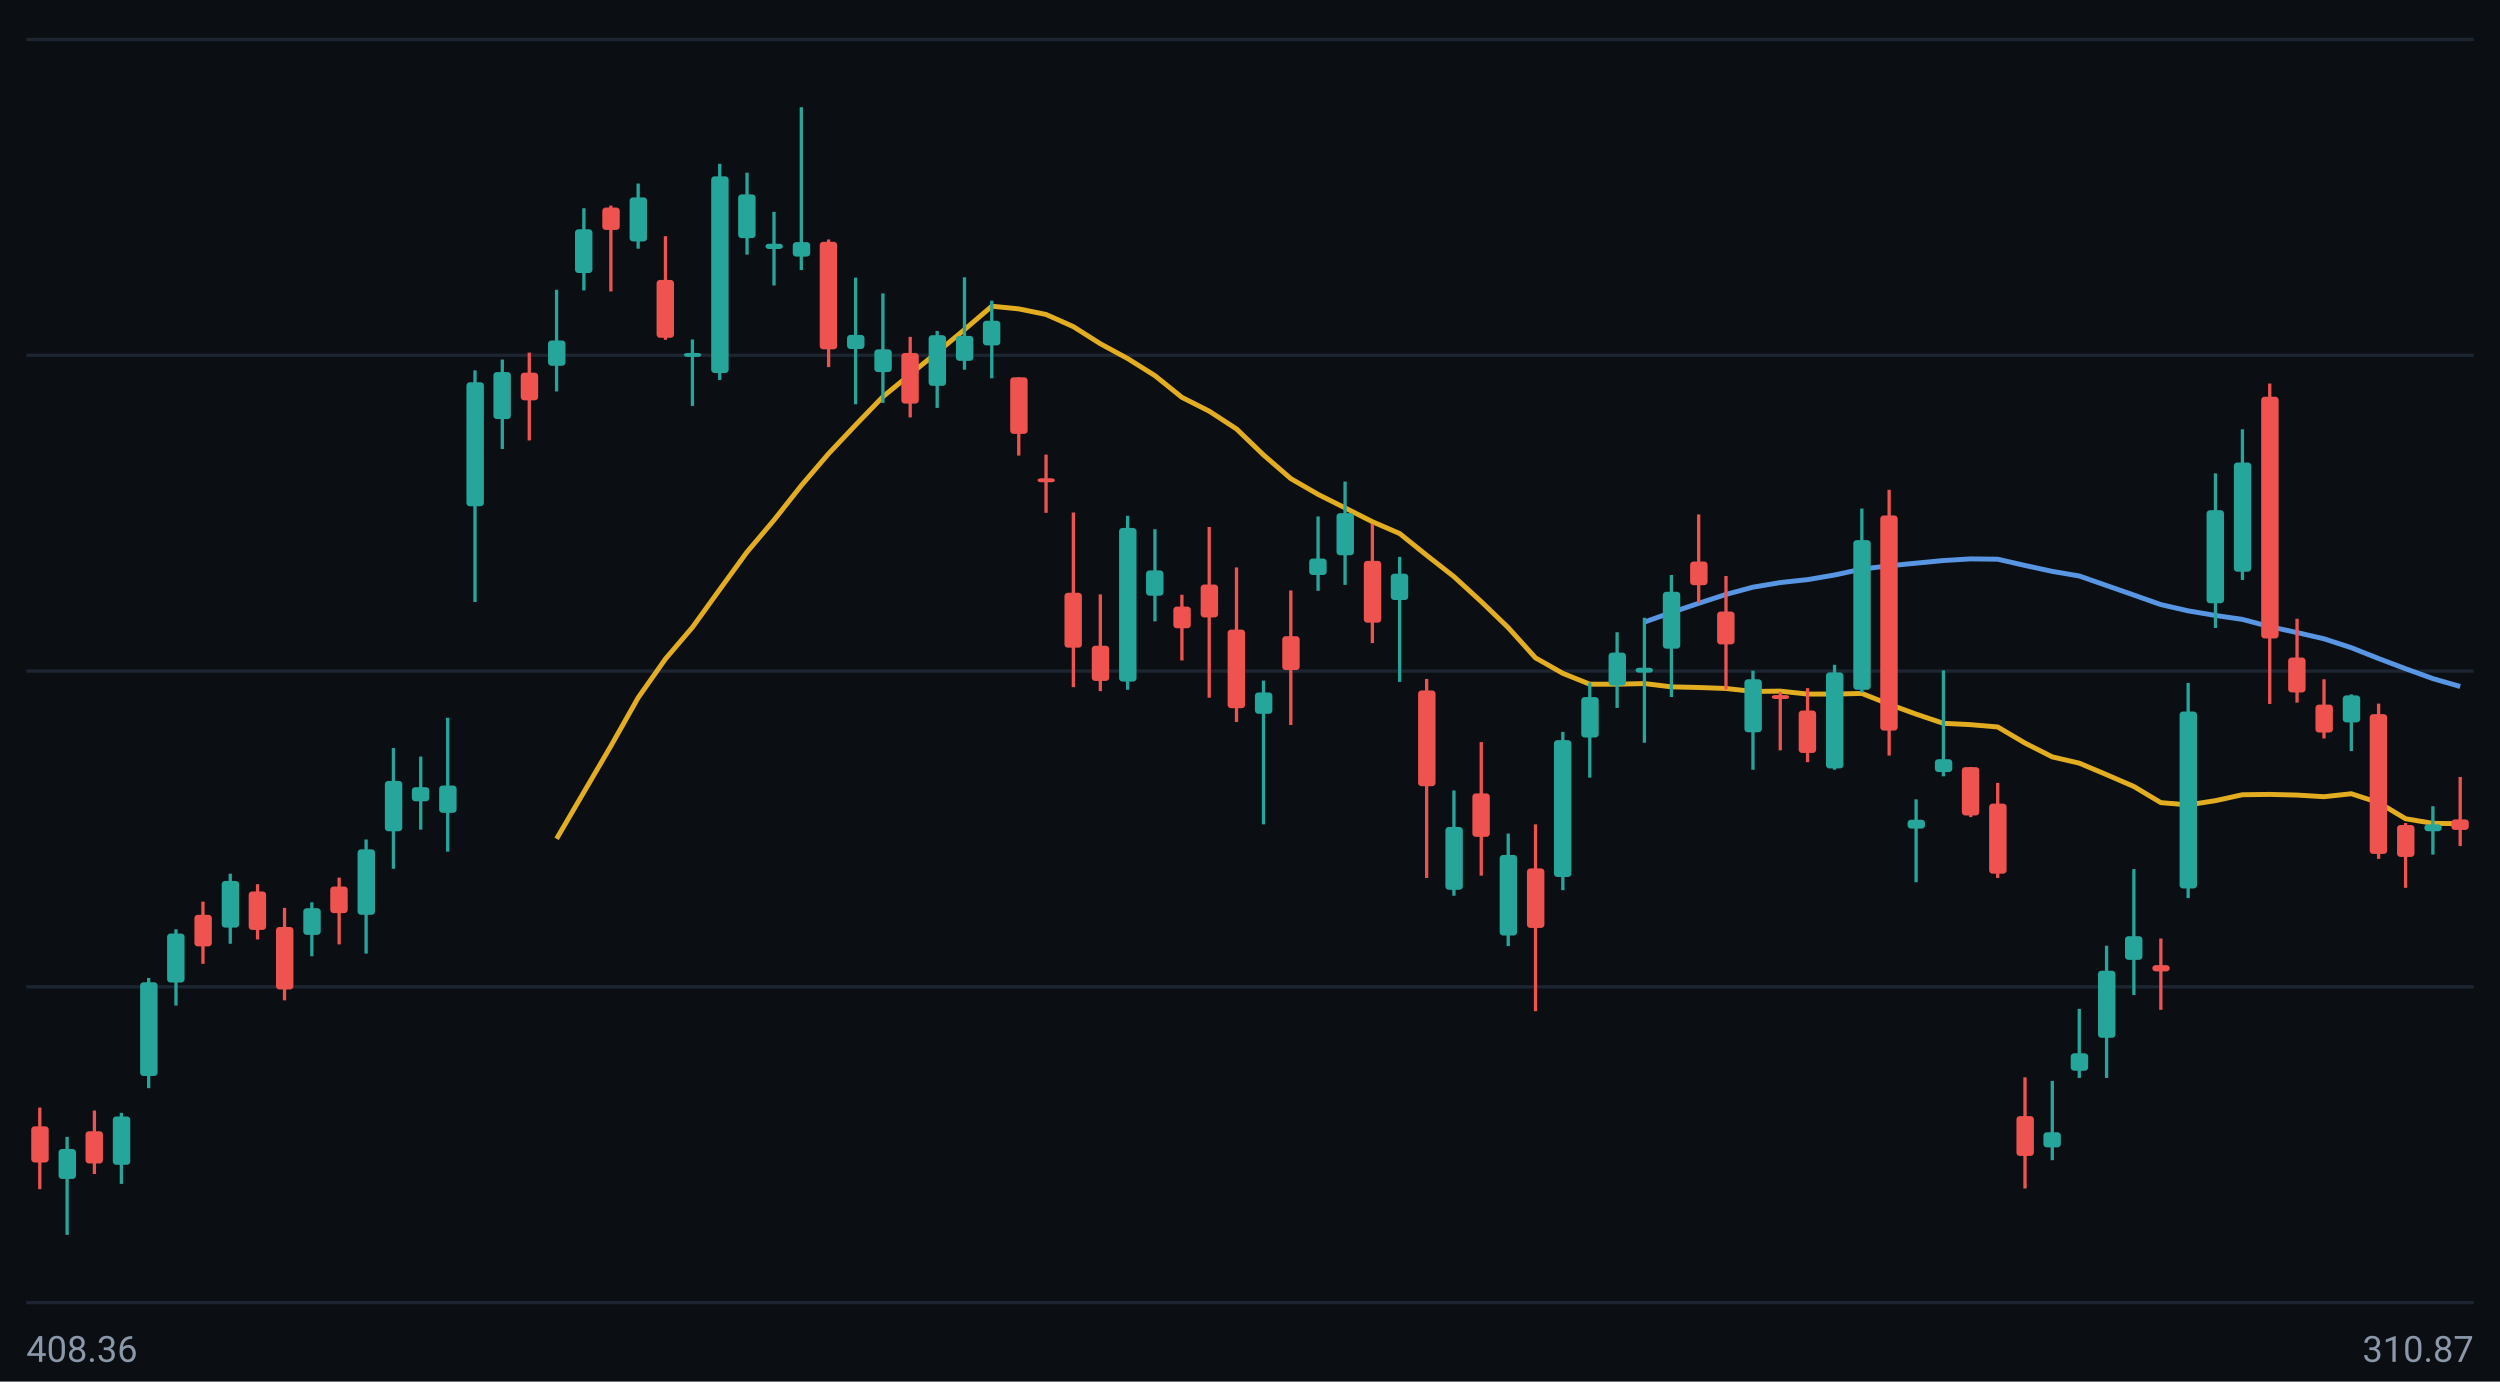
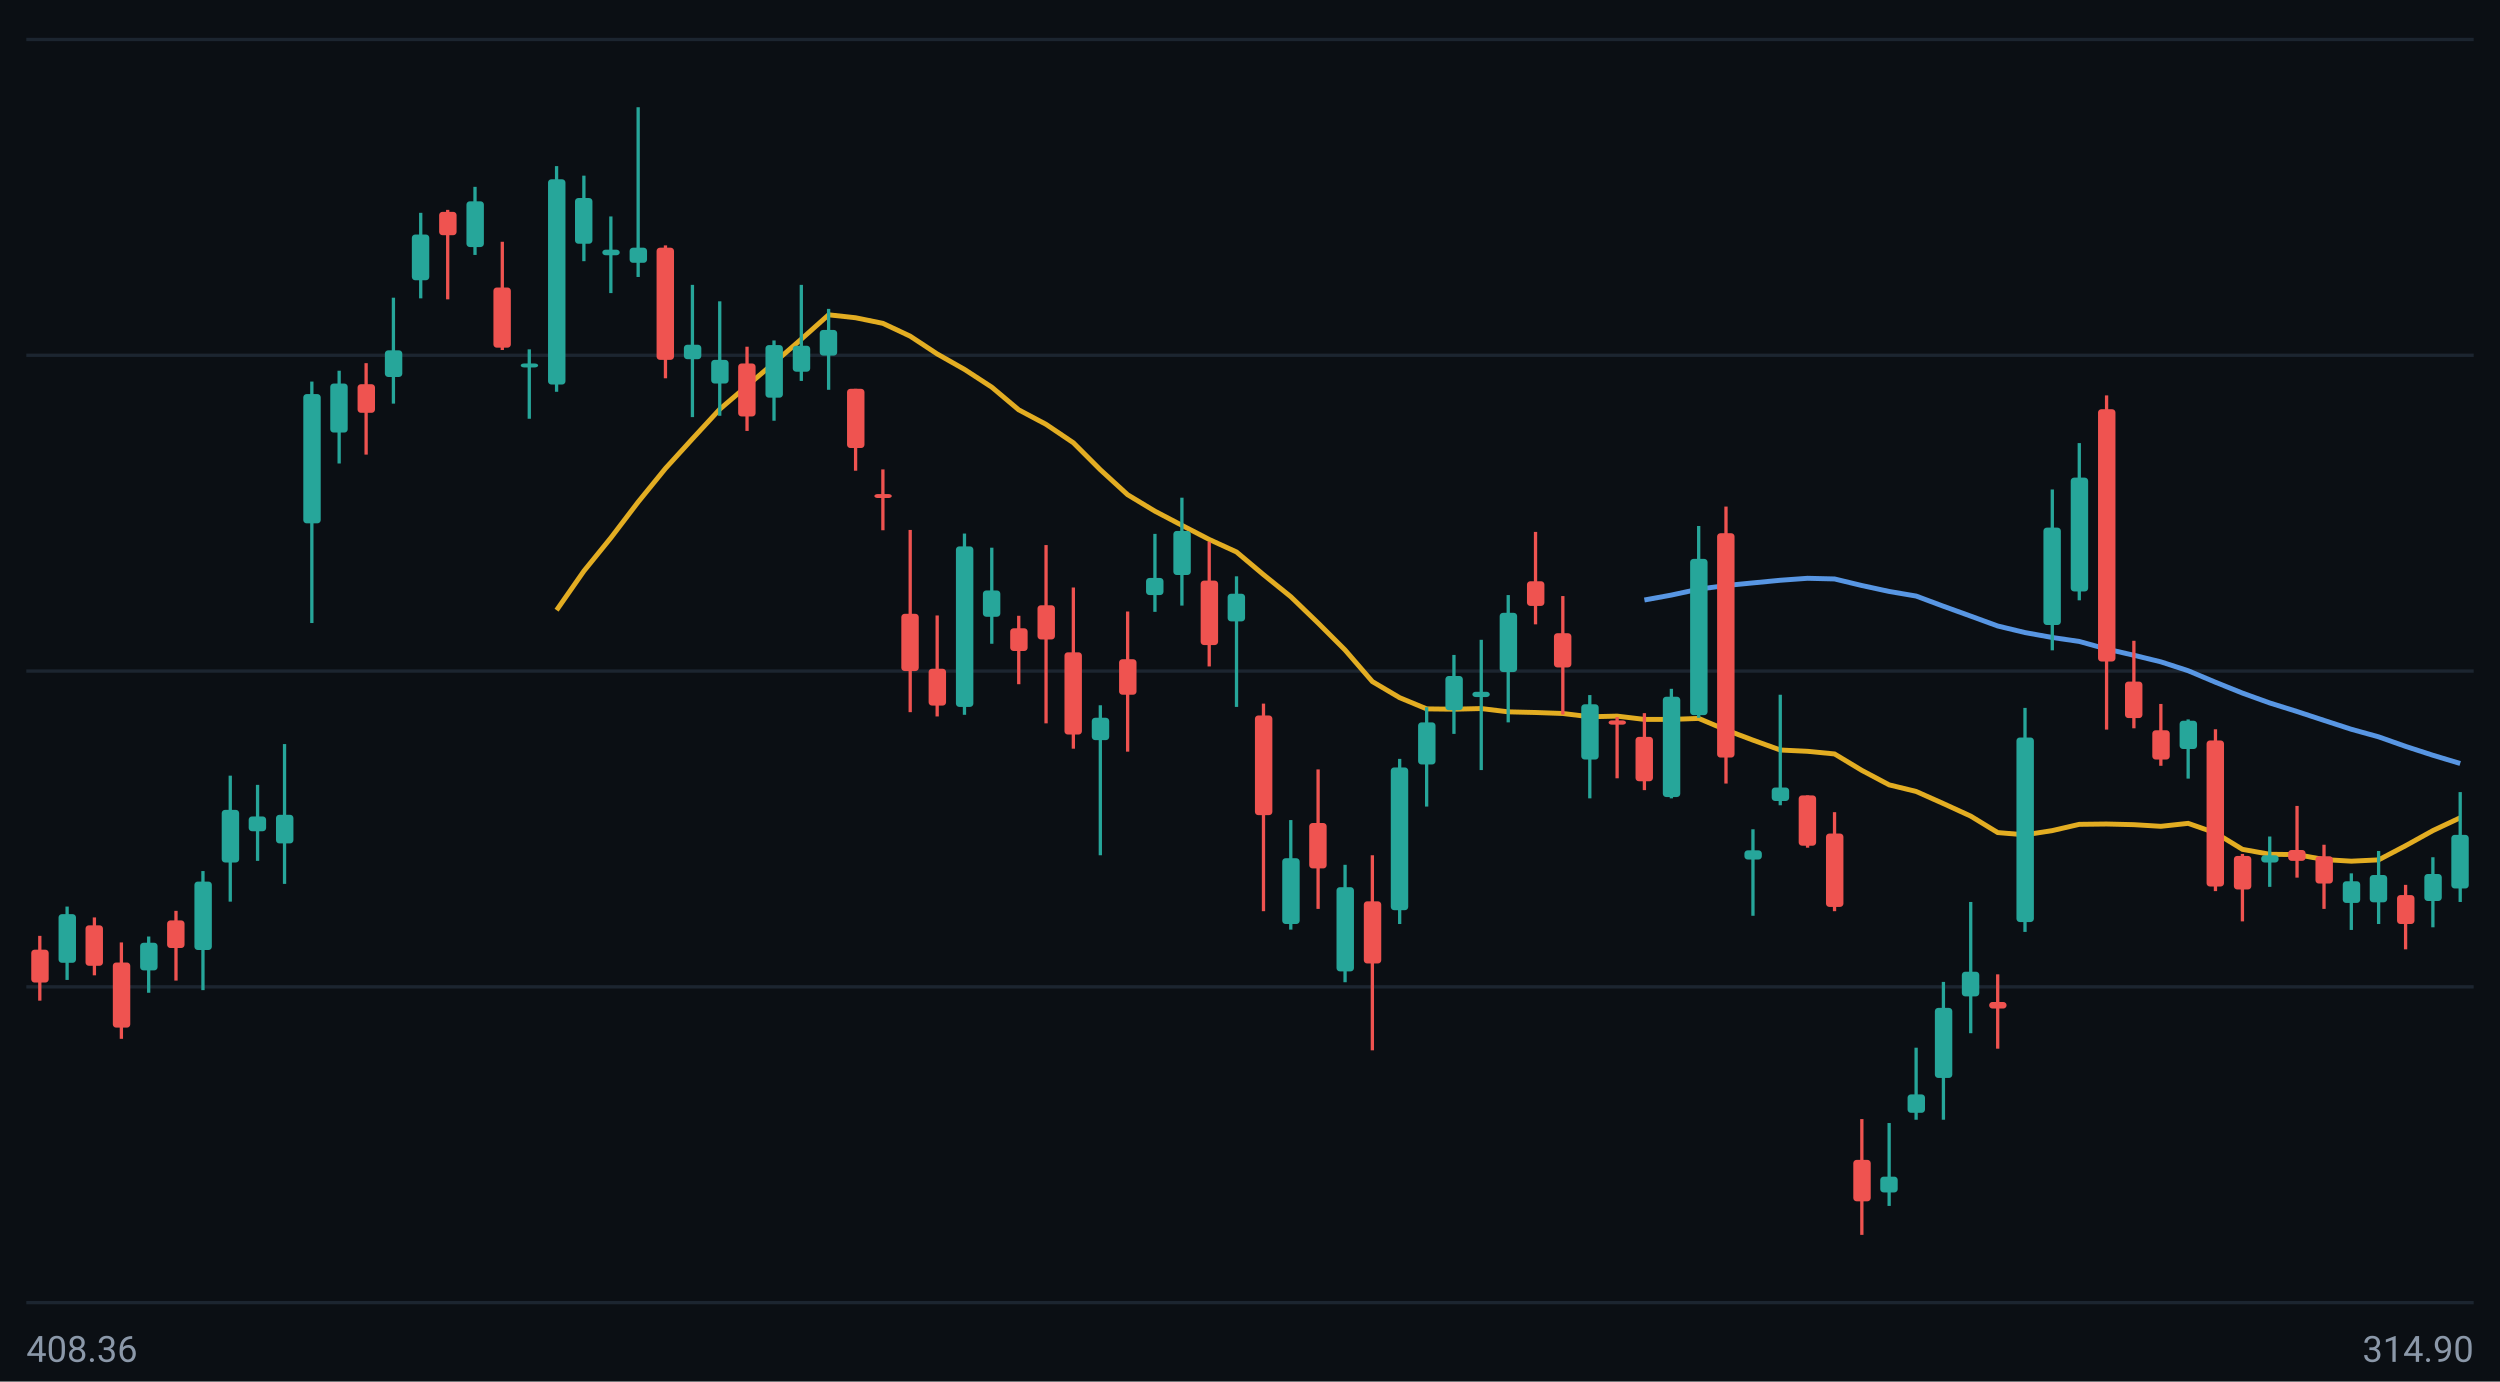
<svg xmlns="http://www.w3.org/2000/svg" width="760" height="420" viewBox="0 0 760 420" font-family="system-ui,Segoe UI,Roboto,sans-serif">
  <rect width="760" height="420" fill="#0b0f14" />
  <line x1="8" y1="12.0" x2="752" y2="12.0" stroke="#1c2530" stroke-width="1" />
  <line x1="8" y1="108.0" x2="752" y2="108.0" stroke="#1c2530" stroke-width="1" />
  <line x1="8" y1="204.0" x2="752" y2="204.0" stroke="#1c2530" stroke-width="1" />
  <line x1="8" y1="300.0" x2="752" y2="300.0" stroke="#1c2530" stroke-width="1" />
  <line x1="8" y1="396.0" x2="752" y2="396.0" stroke="#1c2530" stroke-width="1" />
-   <polyline points="169.2,255.0 177.5,240.8 185.7,226.8 194.0,212.1 202.3,200.3 210.5,190.7 218.8,179.2 227.1,167.8 235.3,158.1 243.6,147.6 251.9,137.9 260.1,129.2 268.4,120.6 276.7,113.8 284.9,107.1 293.2,100.2 301.5,93.1 309.7,93.9 318.0,95.6 326.3,99.3 334.5,104.5 342.8,109.0 351.1,114.2 359.3,120.8 367.6,125.0 375.9,130.4 384.1,138.3 392.4,145.5 400.7,150.3 408.9,154.4 417.2,158.6 425.5,162.2 433.7,168.8 442.0,175.3 450.3,182.9 458.5,190.8 466.8,200.0 475.1,204.7 483.3,208.0 491.6,208.0 499.9,207.8 508.1,208.8 516.4,209.0 524.7,209.3 532.9,210.2 541.2,210.1 549.5,211.0 557.7,211.0 566.0,210.8 574.3,214.1 582.5,217.1 590.8,219.9 599.1,220.3 607.3,221.0 615.6,225.9 623.9,230.1 632.1,232.0 640.4,235.5 648.7,239.1 656.9,244.0 665.2,244.7 673.5,243.4 681.7,241.6 690.0,241.5 698.3,241.7 706.5,242.2 714.8,241.3 723.1,244.0 731.3,248.9 739.6,250.3 747.9,250.4" fill="none" stroke="#fbbf24" stroke-width="1.5" opacity="0.9" />
-   <polyline points="499.9,189.1 508.1,186.2 516.4,183.4 524.7,180.7 532.9,178.5 541.2,177.1 549.5,176.2 557.7,174.8 566.0,173.0 574.3,172.0 582.5,171.2 590.8,170.4 599.1,169.9 607.3,170.0 615.6,171.9 623.9,173.7 632.1,175.1 640.4,178.0 648.7,180.9 656.9,183.8 665.2,185.7 673.5,187.1 681.7,188.3 690.0,190.5 698.3,192.3 706.5,194.2 714.8,196.9 723.1,200.2 731.3,203.3 739.6,206.3 747.9,208.7" fill="none" stroke="#60a5fa" stroke-width="1.5" opacity="0.9" />
-   <line x1="12.1" y1="336.7" x2="12.1" y2="361.5" stroke="#ef5350" stroke-width="1" />
-   <rect x="9.5" y="342.4" width="5.3" height="11.0" fill="#ef5350" rx="1" />
-   <line x1="20.4" y1="345.6" x2="20.4" y2="375.4" stroke="#26a69a" stroke-width="1" />
-   <rect x="17.8" y="349.3" width="5.3" height="9.1" fill="#26a69a" rx="1" />
-   <line x1="28.7" y1="337.6" x2="28.7" y2="356.9" stroke="#ef5350" stroke-width="1" />
-   <rect x="26.0" y="343.9" width="5.3" height="9.8" fill="#ef5350" rx="1" />
-   <line x1="36.9" y1="338.3" x2="36.9" y2="359.9" stroke="#26a69a" stroke-width="1" />
-   <rect x="34.3" y="339.4" width="5.3" height="14.7" fill="#26a69a" rx="1" />
-   <line x1="45.2" y1="297.3" x2="45.2" y2="330.8" stroke="#26a69a" stroke-width="1" />
-   <rect x="42.6" y="298.6" width="5.3" height="28.5" fill="#26a69a" rx="1" />
-   <line x1="53.5" y1="282.5" x2="53.5" y2="305.7" stroke="#26a69a" stroke-width="1" />
-   <rect x="50.8" y="283.8" width="5.3" height="14.9" fill="#26a69a" rx="1" />
-   <line x1="61.7" y1="274.1" x2="61.7" y2="293.0" stroke="#ef5350" stroke-width="1" />
-   <rect x="59.1" y="278.1" width="5.3" height="9.6" fill="#ef5350" rx="1" />
-   <line x1="70.0" y1="265.6" x2="70.0" y2="286.9" stroke="#26a69a" stroke-width="1" />
-   <rect x="67.4" y="267.8" width="5.3" height="14.2" fill="#26a69a" rx="1" />
-   <line x1="78.3" y1="268.8" x2="78.3" y2="285.6" stroke="#ef5350" stroke-width="1" />
-   <rect x="75.6" y="271.0" width="5.3" height="11.7" fill="#ef5350" rx="1" />
-   <line x1="86.5" y1="276.0" x2="86.5" y2="304.1" stroke="#ef5350" stroke-width="1" />
-   <rect x="83.9" y="281.8" width="5.3" height="19.0" fill="#ef5350" rx="1" />
-   <line x1="94.8" y1="274.3" x2="94.8" y2="290.7" stroke="#26a69a" stroke-width="1" />
-   <rect x="92.2" y="276.1" width="5.3" height="8.1" fill="#26a69a" rx="1" />
-   <line x1="103.1" y1="266.8" x2="103.1" y2="287.1" stroke="#ef5350" stroke-width="1" />
-   <rect x="100.4" y="269.5" width="5.3" height="8.1" fill="#ef5350" rx="1" />
-   <line x1="111.3" y1="255.2" x2="111.3" y2="289.9" stroke="#26a69a" stroke-width="1" />
-   <rect x="108.7" y="258.2" width="5.3" height="19.9" fill="#26a69a" rx="1" />
-   <line x1="119.6" y1="227.4" x2="119.6" y2="264.1" stroke="#26a69a" stroke-width="1" />
-   <rect x="117.0" y="237.4" width="5.3" height="15.3" fill="#26a69a" rx="1" />
-   <line x1="127.9" y1="230.0" x2="127.9" y2="252.2" stroke="#26a69a" stroke-width="1" />
-   <rect x="125.2" y="239.3" width="5.3" height="4.3" fill="#26a69a" rx="1" />
-   <line x1="136.1" y1="218.2" x2="136.1" y2="258.9" stroke="#26a69a" stroke-width="1" />
-   <rect x="133.5" y="238.8" width="5.3" height="8.3" fill="#26a69a" rx="1" />
-   <line x1="144.4" y1="112.6" x2="144.4" y2="183.0" stroke="#26a69a" stroke-width="1" />
-   <rect x="141.8" y="116.2" width="5.3" height="37.7" fill="#26a69a" rx="1" />
-   <line x1="152.7" y1="109.3" x2="152.7" y2="136.5" stroke="#26a69a" stroke-width="1" />
-   <rect x="150.0" y="113.1" width="5.3" height="14.3" fill="#26a69a" rx="1" />
-   <line x1="160.9" y1="107.2" x2="160.9" y2="133.9" stroke="#ef5350" stroke-width="1" />
-   <rect x="158.3" y="113.3" width="5.3" height="8.4" fill="#ef5350" rx="1" />
-   <line x1="169.2" y1="88.1" x2="169.2" y2="119.0" stroke="#26a69a" stroke-width="1" />
-   <rect x="166.6" y="103.5" width="5.3" height="7.7" fill="#26a69a" rx="1" />
-   <line x1="177.5" y1="63.3" x2="177.5" y2="88.3" stroke="#26a69a" stroke-width="1" />
-   <rect x="174.8" y="69.7" width="5.3" height="13.3" fill="#26a69a" rx="1" />
-   <line x1="185.7" y1="62.5" x2="185.7" y2="88.6" stroke="#ef5350" stroke-width="1" />
-   <rect x="183.1" y="63.1" width="5.3" height="6.8" fill="#ef5350" rx="1" />
-   <line x1="194.0" y1="55.8" x2="194.0" y2="75.6" stroke="#26a69a" stroke-width="1" />
-   <rect x="191.4" y="60.0" width="5.3" height="13.4" fill="#26a69a" rx="1" />
-   <line x1="202.3" y1="71.8" x2="202.3" y2="103.3" stroke="#ef5350" stroke-width="1" />
-   <rect x="199.6" y="85.1" width="5.3" height="17.6" fill="#ef5350" rx="1" />
-   <line x1="210.5" y1="103.2" x2="210.5" y2="123.4" stroke="#26a69a" stroke-width="1" />
-   <rect x="207.9" y="107.3" width="5.3" height="1.2" fill="#26a69a" rx="1" />
-   <line x1="218.8" y1="49.8" x2="218.8" y2="115.5" stroke="#26a69a" stroke-width="1" />
-   <rect x="216.2" y="53.6" width="5.3" height="59.8" fill="#26a69a" rx="1" />
-   <line x1="227.1" y1="52.5" x2="227.1" y2="77.4" stroke="#26a69a" stroke-width="1" />
-   <rect x="224.4" y="59.1" width="5.3" height="13.3" fill="#26a69a" rx="1" />
-   <line x1="235.3" y1="64.4" x2="235.3" y2="86.8" stroke="#26a69a" stroke-width="1" />
-   <rect x="232.7" y="74.1" width="5.3" height="1.6" fill="#26a69a" rx="1" />
-   <line x1="243.6" y1="32.6" x2="243.6" y2="82.1" stroke="#26a69a" stroke-width="1" />
-   <rect x="241.0" y="73.6" width="5.3" height="4.4" fill="#26a69a" rx="1" />
-   <line x1="251.9" y1="72.8" x2="251.9" y2="111.6" stroke="#ef5350" stroke-width="1" />
-   <rect x="249.2" y="73.5" width="5.3" height="32.7" fill="#ef5350" rx="1" />
-   <line x1="260.1" y1="84.4" x2="260.1" y2="122.9" stroke="#26a69a" stroke-width="1" />
-   <rect x="257.5" y="101.8" width="5.3" height="4.3" fill="#26a69a" rx="1" />
-   <line x1="268.4" y1="89.2" x2="268.4" y2="122.5" stroke="#26a69a" stroke-width="1" />
-   <rect x="265.8" y="106.2" width="5.3" height="6.9" fill="#26a69a" rx="1" />
-   <line x1="276.7" y1="102.4" x2="276.7" y2="126.9" stroke="#ef5350" stroke-width="1" />
-   <rect x="274.0" y="107.3" width="5.3" height="15.4" fill="#ef5350" rx="1" />
-   <line x1="284.9" y1="100.6" x2="284.9" y2="124.0" stroke="#26a69a" stroke-width="1" />
-   <rect x="282.3" y="101.9" width="5.3" height="15.4" fill="#26a69a" rx="1" />
-   <line x1="293.2" y1="84.3" x2="293.2" y2="112.4" stroke="#26a69a" stroke-width="1" />
-   <rect x="290.6" y="102.1" width="5.3" height="7.6" fill="#26a69a" rx="1" />
-   <line x1="301.5" y1="91.4" x2="301.5" y2="115.0" stroke="#26a69a" stroke-width="1" />
-   <rect x="298.8" y="97.5" width="5.3" height="7.5" fill="#26a69a" rx="1" />
-   <line x1="309.7" y1="114.7" x2="309.7" y2="138.5" stroke="#ef5350" stroke-width="1" />
-   <rect x="307.1" y="114.7" width="5.3" height="17.2" fill="#ef5350" rx="1" />
-   <line x1="318.0" y1="138.2" x2="318.0" y2="155.9" stroke="#ef5350" stroke-width="1" />
-   <rect x="315.4" y="145.4" width="5.3" height="1.2" fill="#ef5350" rx="1" />
-   <line x1="326.3" y1="155.8" x2="326.3" y2="208.9" stroke="#ef5350" stroke-width="1" />
-   <rect x="323.6" y="180.2" width="5.3" height="16.7" fill="#ef5350" rx="1" />
-   <line x1="334.5" y1="180.7" x2="334.5" y2="210.1" stroke="#ef5350" stroke-width="1" />
-   <rect x="331.9" y="196.3" width="5.3" height="10.7" fill="#ef5350" rx="1" />
-   <line x1="342.8" y1="156.8" x2="342.8" y2="209.7" stroke="#26a69a" stroke-width="1" />
-   <rect x="340.2" y="160.5" width="5.3" height="46.7" fill="#26a69a" rx="1" />
-   <line x1="351.1" y1="160.9" x2="351.1" y2="188.9" stroke="#26a69a" stroke-width="1" />
-   <rect x="348.4" y="173.4" width="5.3" height="7.7" fill="#26a69a" rx="1" />
-   <line x1="359.3" y1="180.8" x2="359.3" y2="200.8" stroke="#ef5350" stroke-width="1" />
-   <rect x="356.7" y="184.4" width="5.3" height="6.6" fill="#ef5350" rx="1" />
-   <line x1="367.6" y1="160.2" x2="367.6" y2="212.1" stroke="#ef5350" stroke-width="1" />
-   <rect x="365.0" y="177.7" width="5.3" height="10.0" fill="#ef5350" rx="1" />
-   <line x1="375.9" y1="172.5" x2="375.9" y2="219.5" stroke="#ef5350" stroke-width="1" />
-   <rect x="373.2" y="191.4" width="5.3" height="23.9" fill="#ef5350" rx="1" />
-   <line x1="384.1" y1="206.9" x2="384.1" y2="250.6" stroke="#26a69a" stroke-width="1" />
-   <rect x="381.5" y="210.5" width="5.3" height="6.5" fill="#26a69a" rx="1" />
-   <line x1="392.4" y1="179.5" x2="392.4" y2="220.4" stroke="#ef5350" stroke-width="1" />
-   <rect x="389.8" y="193.4" width="5.3" height="10.3" fill="#ef5350" rx="1" />
-   <line x1="400.7" y1="157.0" x2="400.7" y2="179.6" stroke="#26a69a" stroke-width="1" />
-   <rect x="398.0" y="169.8" width="5.3" height="5.0" fill="#26a69a" rx="1" />
-   <line x1="408.9" y1="146.4" x2="408.9" y2="177.8" stroke="#26a69a" stroke-width="1" />
-   <rect x="406.3" y="156.0" width="5.3" height="12.8" fill="#26a69a" rx="1" />
-   <line x1="417.2" y1="159.3" x2="417.2" y2="195.5" stroke="#ef5350" stroke-width="1" />
-   <rect x="414.6" y="170.5" width="5.3" height="18.8" fill="#ef5350" rx="1" />
-   <line x1="425.5" y1="169.3" x2="425.5" y2="207.3" stroke="#26a69a" stroke-width="1" />
-   <rect x="422.8" y="174.4" width="5.3" height="8.0" fill="#26a69a" rx="1" />
-   <line x1="433.7" y1="206.4" x2="433.7" y2="266.9" stroke="#ef5350" stroke-width="1" />
-   <rect x="431.1" y="209.9" width="5.3" height="29.1" fill="#ef5350" rx="1" />
-   <line x1="442.0" y1="240.3" x2="442.0" y2="272.3" stroke="#26a69a" stroke-width="1" />
-   <rect x="439.4" y="251.4" width="5.3" height="19.1" fill="#26a69a" rx="1" />
-   <line x1="450.3" y1="225.6" x2="450.3" y2="266.2" stroke="#ef5350" stroke-width="1" />
-   <rect x="447.6" y="241.2" width="5.3" height="13.2" fill="#ef5350" rx="1" />
-   <line x1="458.5" y1="253.4" x2="458.5" y2="287.6" stroke="#26a69a" stroke-width="1" />
-   <rect x="455.9" y="259.9" width="5.3" height="24.5" fill="#26a69a" rx="1" />
-   <line x1="466.8" y1="250.6" x2="466.8" y2="307.4" stroke="#ef5350" stroke-width="1" />
-   <rect x="464.2" y="264.0" width="5.3" height="18.1" fill="#ef5350" rx="1" />
-   <line x1="475.1" y1="222.5" x2="475.1" y2="270.6" stroke="#26a69a" stroke-width="1" />
-   <rect x="472.4" y="225.0" width="5.3" height="41.6" fill="#26a69a" rx="1" />
-   <line x1="483.3" y1="207.5" x2="483.3" y2="236.4" stroke="#26a69a" stroke-width="1" />
-   <rect x="480.7" y="211.9" width="5.3" height="12.3" fill="#26a69a" rx="1" />
-   <line x1="491.6" y1="192.2" x2="491.6" y2="215.2" stroke="#26a69a" stroke-width="1" />
-   <rect x="489.0" y="198.4" width="5.3" height="10.0" fill="#26a69a" rx="1" />
-   <line x1="499.9" y1="187.8" x2="499.9" y2="225.8" stroke="#26a69a" stroke-width="1" />
-   <rect x="497.2" y="203.0" width="5.3" height="1.5" fill="#26a69a" rx="1" />
-   <line x1="508.1" y1="174.8" x2="508.1" y2="211.9" stroke="#26a69a" stroke-width="1" />
-   <rect x="505.5" y="179.9" width="5.3" height="17.3" fill="#26a69a" rx="1" />
-   <line x1="516.4" y1="156.4" x2="516.4" y2="183.3" stroke="#ef5350" stroke-width="1" />
-   <rect x="513.8" y="170.7" width="5.3" height="7.2" fill="#ef5350" rx="1" />
-   <line x1="524.7" y1="175.1" x2="524.7" y2="209.6" stroke="#ef5350" stroke-width="1" />
-   <rect x="522.0" y="185.9" width="5.3" height="10.0" fill="#ef5350" rx="1" />
-   <line x1="532.9" y1="203.9" x2="532.9" y2="234.0" stroke="#26a69a" stroke-width="1" />
-   <rect x="530.3" y="206.5" width="5.3" height="16.1" fill="#26a69a" rx="1" />
-   <line x1="541.2" y1="210.3" x2="541.2" y2="228.1" stroke="#ef5350" stroke-width="1" />
-   <rect x="538.6" y="211.3" width="5.3" height="1.2" fill="#ef5350" rx="1" />
-   <line x1="549.5" y1="209.2" x2="549.5" y2="231.7" stroke="#ef5350" stroke-width="1" />
-   <rect x="546.8" y="216.0" width="5.3" height="12.9" fill="#ef5350" rx="1" />
-   <line x1="557.7" y1="202.1" x2="557.7" y2="234.0" stroke="#26a69a" stroke-width="1" />
-   <rect x="555.1" y="204.4" width="5.3" height="29.2" fill="#26a69a" rx="1" />
-   <line x1="566.0" y1="154.6" x2="566.0" y2="210.5" stroke="#26a69a" stroke-width="1" />
-   <rect x="563.4" y="164.2" width="5.3" height="45.5" fill="#26a69a" rx="1" />
-   <line x1="574.3" y1="148.9" x2="574.3" y2="229.7" stroke="#ef5350" stroke-width="1" />
-   <rect x="571.6" y="156.7" width="5.3" height="65.4" fill="#ef5350" rx="1" />
-   <line x1="582.5" y1="243.0" x2="582.5" y2="268.2" stroke="#26a69a" stroke-width="1" />
-   <rect x="579.9" y="249.2" width="5.3" height="2.7" fill="#26a69a" rx="1" />
-   <line x1="590.8" y1="203.8" x2="590.8" y2="236.0" stroke="#26a69a" stroke-width="1" />
-   <rect x="588.2" y="230.8" width="5.3" height="3.9" fill="#26a69a" rx="1" />
-   <line x1="599.1" y1="233.2" x2="599.1" y2="248.4" stroke="#ef5350" stroke-width="1" />
-   <rect x="596.4" y="233.2" width="5.3" height="14.7" fill="#ef5350" rx="1" />
-   <line x1="607.3" y1="238.0" x2="607.3" y2="266.9" stroke="#ef5350" stroke-width="1" />
-   <rect x="604.7" y="244.3" width="5.3" height="21.3" fill="#ef5350" rx="1" />
-   <line x1="615.6" y1="327.5" x2="615.6" y2="361.3" stroke="#ef5350" stroke-width="1" />
-   <rect x="613.0" y="339.3" width="5.3" height="12.1" fill="#ef5350" rx="1" />
-   <line x1="623.9" y1="328.6" x2="623.9" y2="352.7" stroke="#26a69a" stroke-width="1" />
-   <rect x="621.2" y="344.2" width="5.3" height="4.6" fill="#26a69a" rx="1" />
-   <line x1="632.1" y1="306.7" x2="632.1" y2="327.7" stroke="#26a69a" stroke-width="1" />
-   <rect x="629.5" y="320.2" width="5.3" height="5.3" fill="#26a69a" rx="1" />
-   <line x1="640.4" y1="287.5" x2="640.4" y2="327.7" stroke="#26a69a" stroke-width="1" />
-   <rect x="637.8" y="295.1" width="5.3" height="20.4" fill="#26a69a" rx="1" />
-   <line x1="648.7" y1="264.2" x2="648.7" y2="302.5" stroke="#26a69a" stroke-width="1" />
-   <rect x="646.0" y="284.6" width="5.3" height="7.2" fill="#26a69a" rx="1" />
-   <line x1="656.9" y1="285.3" x2="656.9" y2="307.0" stroke="#ef5350" stroke-width="1" />
-   <rect x="654.3" y="293.4" width="5.3" height="1.9" fill="#ef5350" rx="1" />
-   <line x1="665.2" y1="207.6" x2="665.2" y2="273.0" stroke="#26a69a" stroke-width="1" />
-   <rect x="662.6" y="216.3" width="5.3" height="53.8" fill="#26a69a" rx="1" />
-   <line x1="673.5" y1="143.9" x2="673.5" y2="190.9" stroke="#26a69a" stroke-width="1" />
-   <rect x="670.8" y="155.1" width="5.3" height="28.3" fill="#26a69a" rx="1" />
-   <line x1="681.7" y1="130.5" x2="681.7" y2="176.3" stroke="#26a69a" stroke-width="1" />
-   <rect x="679.1" y="140.6" width="5.3" height="33.2" fill="#26a69a" rx="1" />
-   <line x1="690.0" y1="116.6" x2="690.0" y2="214.0" stroke="#ef5350" stroke-width="1" />
-   <rect x="687.4" y="120.6" width="5.3" height="73.5" fill="#ef5350" rx="1" />
-   <line x1="698.3" y1="188.1" x2="698.3" y2="213.6" stroke="#ef5350" stroke-width="1" />
-   <rect x="695.6" y="199.9" width="5.3" height="10.6" fill="#ef5350" rx="1" />
-   <line x1="706.5" y1="206.5" x2="706.5" y2="224.5" stroke="#ef5350" stroke-width="1" />
-   <rect x="703.9" y="214.2" width="5.3" height="8.5" fill="#ef5350" rx="1" />
-   <line x1="714.8" y1="211.1" x2="714.8" y2="228.3" stroke="#26a69a" stroke-width="1" />
-   <rect x="712.2" y="211.4" width="5.3" height="8.2" fill="#26a69a" rx="1" />
-   <line x1="723.1" y1="213.9" x2="723.1" y2="261.1" stroke="#ef5350" stroke-width="1" />
-   <rect x="720.4" y="217.1" width="5.3" height="42.5" fill="#ef5350" rx="1" />
-   <line x1="731.3" y1="250.2" x2="731.3" y2="269.9" stroke="#ef5350" stroke-width="1" />
-   <rect x="728.7" y="250.8" width="5.3" height="9.7" fill="#ef5350" rx="1" />
-   <line x1="739.6" y1="245.1" x2="739.6" y2="259.8" stroke="#26a69a" stroke-width="1" />
-   <rect x="737.0" y="250.6" width="5.3" height="2.1" fill="#26a69a" rx="1" />
-   <line x1="747.9" y1="236.2" x2="747.9" y2="257.2" stroke="#ef5350" stroke-width="1" />
-   <rect x="745.2" y="249.1" width="5.3" height="3.2" fill="#ef5350" rx="1" />
+   <polyline points="169.2,185.5 177.5,173.6 185.7,163.5 194.0,152.6 202.3,142.4 210.5,133.4 218.8,124.4 227.1,117.3 235.3,110.3 243.6,103.1 251.9,95.7 260.1,96.6 268.4,98.3 276.7,102.2 284.9,107.6 293.2,112.3 301.5,117.7 309.7,124.6 318.0,129.0 326.3,134.6 334.5,142.8 342.8,150.4 351.1,155.4 359.3,159.7 367.6,164.0 375.9,167.8 384.1,174.7 392.4,181.4 400.7,189.4 408.9,197.6 417.2,207.2 425.5,212.1 433.7,215.5 442.0,215.6 450.3,215.4 458.5,216.4 466.8,216.6 475.1,216.9 483.3,217.9 491.6,217.7 499.9,218.7 508.1,218.7 516.4,218.4 524.7,221.9 532.9,225.0 541.2,228.0 549.5,228.4 557.7,229.2 566.0,234.2 574.3,238.6 582.5,240.6 590.8,244.3 599.1,248.1 607.3,253.1 615.6,253.8 623.9,252.5 632.1,250.6 640.4,250.5 648.7,250.7 656.9,251.2 665.2,250.3 673.5,253.2 681.7,258.2 690.0,259.7 698.3,259.8 706.5,261.3 714.8,261.8 723.1,261.4 731.3,257.1 739.6,252.5 747.9,248.6" fill="none" stroke="#fbbf24" stroke-width="1.5" opacity="0.9" />
+   <polyline points="499.9,182.4 508.1,180.9 516.4,179.1 524.7,178.0 532.9,177.2 541.2,176.4 549.5,175.8 557.7,176.0 566.0,178.0 574.3,179.8 582.5,181.2 590.8,184.3 599.1,187.3 607.3,190.3 615.6,192.3 623.9,193.8 632.1,195.0 640.4,197.3 648.7,199.2 656.9,201.2 665.2,203.9 673.5,207.4 681.7,210.7 690.0,213.7 698.3,216.3 706.5,219.0 714.8,221.7 723.1,224.0 731.3,226.9 739.6,229.6 747.9,232.1" fill="none" stroke="#60a5fa" stroke-width="1.5" opacity="0.9" />
+   <line x1="12.1" y1="284.5" x2="12.1" y2="304.2" stroke="#ef5350" stroke-width="1" />
+   <rect x="9.5" y="288.7" width="5.3" height="10.0" fill="#ef5350" rx="1" />
+   <line x1="20.4" y1="275.6" x2="20.4" y2="297.9" stroke="#26a69a" stroke-width="1" />
+   <rect x="17.8" y="277.9" width="5.3" height="14.8" fill="#26a69a" rx="1" />
+   <line x1="28.7" y1="278.9" x2="28.7" y2="296.5" stroke="#ef5350" stroke-width="1" />
+   <rect x="26.0" y="281.3" width="5.3" height="12.3" fill="#ef5350" rx="1" />
+   <line x1="36.9" y1="286.5" x2="36.9" y2="315.8" stroke="#ef5350" stroke-width="1" />
+   <rect x="34.3" y="292.6" width="5.3" height="19.8" fill="#ef5350" rx="1" />
+   <line x1="45.2" y1="284.7" x2="45.2" y2="301.8" stroke="#26a69a" stroke-width="1" />
+   <rect x="42.6" y="286.6" width="5.3" height="8.4" fill="#26a69a" rx="1" />
+   <line x1="53.5" y1="276.9" x2="53.5" y2="298.1" stroke="#ef5350" stroke-width="1" />
+   <rect x="50.8" y="279.8" width="5.3" height="8.4" fill="#ef5350" rx="1" />
+   <line x1="61.7" y1="264.8" x2="61.7" y2="301.0" stroke="#26a69a" stroke-width="1" />
+   <rect x="59.1" y="268.0" width="5.3" height="20.8" fill="#26a69a" rx="1" />
+   <line x1="70.0" y1="235.8" x2="70.0" y2="274.1" stroke="#26a69a" stroke-width="1" />
+   <rect x="67.4" y="246.2" width="5.3" height="16.0" fill="#26a69a" rx="1" />
+   <line x1="78.3" y1="238.6" x2="78.3" y2="261.7" stroke="#26a69a" stroke-width="1" />
+   <rect x="75.6" y="248.2" width="5.3" height="4.5" fill="#26a69a" rx="1" />
+   <line x1="86.5" y1="226.2" x2="86.5" y2="268.7" stroke="#26a69a" stroke-width="1" />
+   <rect x="83.9" y="247.7" width="5.3" height="8.7" fill="#26a69a" rx="1" />
+   <line x1="94.8" y1="116.0" x2="94.8" y2="189.4" stroke="#26a69a" stroke-width="1" />
+   <rect x="92.2" y="119.8" width="5.3" height="39.3" fill="#26a69a" rx="1" />
+   <line x1="103.1" y1="112.7" x2="103.1" y2="140.9" stroke="#26a69a" stroke-width="1" />
+   <rect x="100.4" y="116.6" width="5.3" height="14.9" fill="#26a69a" rx="1" />
+   <line x1="111.3" y1="110.4" x2="111.3" y2="138.2" stroke="#ef5350" stroke-width="1" />
+   <rect x="108.7" y="116.8" width="5.3" height="8.7" fill="#ef5350" rx="1" />
+   <line x1="119.6" y1="90.5" x2="119.6" y2="122.7" stroke="#26a69a" stroke-width="1" />
+   <rect x="117.0" y="106.5" width="5.3" height="8.1" fill="#26a69a" rx="1" />
+   <line x1="127.9" y1="64.7" x2="127.9" y2="90.7" stroke="#26a69a" stroke-width="1" />
+   <rect x="125.2" y="71.3" width="5.3" height="13.9" fill="#26a69a" rx="1" />
+   <line x1="136.1" y1="63.8" x2="136.1" y2="91.0" stroke="#ef5350" stroke-width="1" />
+   <rect x="133.5" y="64.4" width="5.3" height="7.1" fill="#ef5350" rx="1" />
+   <line x1="144.4" y1="56.8" x2="144.4" y2="77.5" stroke="#26a69a" stroke-width="1" />
+   <rect x="141.8" y="61.2" width="5.3" height="13.9" fill="#26a69a" rx="1" />
+   <line x1="152.7" y1="73.5" x2="152.7" y2="106.4" stroke="#ef5350" stroke-width="1" />
+   <rect x="150.0" y="87.4" width="5.3" height="18.3" fill="#ef5350" rx="1" />
+   <line x1="160.9" y1="106.2" x2="160.9" y2="127.3" stroke="#26a69a" stroke-width="1" />
+   <rect x="158.3" y="110.5" width="5.3" height="1.2" fill="#26a69a" rx="1" />
+   <line x1="169.2" y1="50.5" x2="169.2" y2="119.1" stroke="#26a69a" stroke-width="1" />
+   <rect x="166.6" y="54.5" width="5.3" height="62.4" fill="#26a69a" rx="1" />
+   <line x1="177.5" y1="53.4" x2="177.5" y2="79.4" stroke="#26a69a" stroke-width="1" />
+   <rect x="174.8" y="60.2" width="5.3" height="13.9" fill="#26a69a" rx="1" />
+   <line x1="185.7" y1="65.8" x2="185.7" y2="89.1" stroke="#26a69a" stroke-width="1" />
+   <rect x="183.1" y="75.9" width="5.3" height="1.7" fill="#26a69a" rx="1" />
+   <line x1="194.0" y1="32.6" x2="194.0" y2="84.2" stroke="#26a69a" stroke-width="1" />
+   <rect x="191.4" y="75.3" width="5.3" height="4.6" fill="#26a69a" rx="1" />
+   <line x1="202.3" y1="74.6" x2="202.3" y2="115.0" stroke="#ef5350" stroke-width="1" />
+   <rect x="199.6" y="75.3" width="5.3" height="34.1" fill="#ef5350" rx="1" />
+   <line x1="210.5" y1="86.6" x2="210.5" y2="126.8" stroke="#26a69a" stroke-width="1" />
+   <rect x="207.9" y="104.8" width="5.3" height="4.4" fill="#26a69a" rx="1" />
+   <line x1="218.8" y1="91.6" x2="218.8" y2="126.4" stroke="#26a69a" stroke-width="1" />
+   <rect x="216.2" y="109.4" width="5.3" height="7.2" fill="#26a69a" rx="1" />
+   <line x1="227.1" y1="105.4" x2="227.1" y2="131.0" stroke="#ef5350" stroke-width="1" />
+   <rect x="224.4" y="110.5" width="5.3" height="16.1" fill="#ef5350" rx="1" />
+   <line x1="235.3" y1="103.5" x2="235.3" y2="127.9" stroke="#26a69a" stroke-width="1" />
+   <rect x="232.7" y="104.9" width="5.3" height="16.0" fill="#26a69a" rx="1" />
+   <line x1="243.6" y1="86.6" x2="243.6" y2="115.8" stroke="#26a69a" stroke-width="1" />
+   <rect x="241.0" y="105.1" width="5.3" height="7.9" fill="#26a69a" rx="1" />
+   <line x1="251.9" y1="93.9" x2="251.9" y2="118.5" stroke="#26a69a" stroke-width="1" />
+   <rect x="249.2" y="100.3" width="5.3" height="7.8" fill="#26a69a" rx="1" />
+   <line x1="260.1" y1="118.2" x2="260.1" y2="143.1" stroke="#ef5350" stroke-width="1" />
+   <rect x="257.5" y="118.2" width="5.3" height="18.0" fill="#ef5350" rx="1" />
+   <line x1="268.4" y1="142.7" x2="268.4" y2="161.2" stroke="#ef5350" stroke-width="1" />
+   <rect x="265.8" y="150.2" width="5.3" height="1.2" fill="#ef5350" rx="1" />
+   <line x1="276.7" y1="161.1" x2="276.7" y2="216.5" stroke="#ef5350" stroke-width="1" />
+   <rect x="274.0" y="186.6" width="5.3" height="17.4" fill="#ef5350" rx="1" />
+   <line x1="284.9" y1="187.1" x2="284.9" y2="217.8" stroke="#ef5350" stroke-width="1" />
+   <rect x="282.3" y="203.3" width="5.3" height="11.2" fill="#ef5350" rx="1" />
+   <line x1="293.2" y1="162.2" x2="293.2" y2="217.3" stroke="#26a69a" stroke-width="1" />
+   <rect x="290.6" y="166.1" width="5.3" height="48.8" fill="#26a69a" rx="1" />
+   <line x1="301.5" y1="166.5" x2="301.5" y2="195.7" stroke="#26a69a" stroke-width="1" />
+   <rect x="298.8" y="179.5" width="5.3" height="8.0" fill="#26a69a" rx="1" />
+   <line x1="309.7" y1="187.2" x2="309.7" y2="208.0" stroke="#ef5350" stroke-width="1" />
+   <rect x="307.1" y="191.0" width="5.3" height="6.9" fill="#ef5350" rx="1" />
+   <line x1="318.0" y1="165.7" x2="318.0" y2="219.9" stroke="#ef5350" stroke-width="1" />
+   <rect x="315.4" y="184.0" width="5.3" height="10.4" fill="#ef5350" rx="1" />
+   <line x1="326.3" y1="178.6" x2="326.3" y2="227.6" stroke="#ef5350" stroke-width="1" />
+   <rect x="323.6" y="198.3" width="5.3" height="25.0" fill="#ef5350" rx="1" />
+   <line x1="334.5" y1="214.4" x2="334.5" y2="260.0" stroke="#26a69a" stroke-width="1" />
+   <rect x="331.9" y="218.2" width="5.3" height="6.8" fill="#26a69a" rx="1" />
+   <line x1="342.8" y1="185.9" x2="342.8" y2="228.5" stroke="#ef5350" stroke-width="1" />
+   <rect x="340.2" y="200.4" width="5.3" height="10.8" fill="#ef5350" rx="1" />
+   <line x1="351.1" y1="162.3" x2="351.1" y2="186.0" stroke="#26a69a" stroke-width="1" />
+   <rect x="348.4" y="175.7" width="5.3" height="5.2" fill="#26a69a" rx="1" />
+   <line x1="359.3" y1="151.3" x2="359.3" y2="184.1" stroke="#26a69a" stroke-width="1" />
+   <rect x="356.7" y="161.4" width="5.3" height="13.4" fill="#26a69a" rx="1" />
+   <line x1="367.6" y1="164.7" x2="367.6" y2="202.6" stroke="#ef5350" stroke-width="1" />
+   <rect x="365.0" y="176.5" width="5.3" height="19.6" fill="#ef5350" rx="1" />
+   <line x1="375.9" y1="175.2" x2="375.9" y2="214.9" stroke="#26a69a" stroke-width="1" />
+   <rect x="373.2" y="180.5" width="5.3" height="8.4" fill="#26a69a" rx="1" />
+   <line x1="384.1" y1="213.9" x2="384.1" y2="277.0" stroke="#ef5350" stroke-width="1" />
+   <rect x="381.5" y="217.5" width="5.3" height="30.3" fill="#ef5350" rx="1" />
+   <line x1="392.4" y1="249.3" x2="392.4" y2="282.6" stroke="#26a69a" stroke-width="1" />
+   <rect x="389.8" y="260.9" width="5.3" height="20.0" fill="#26a69a" rx="1" />
+   <line x1="400.7" y1="233.9" x2="400.7" y2="276.3" stroke="#ef5350" stroke-width="1" />
+   <rect x="398.0" y="250.2" width="5.3" height="13.8" fill="#ef5350" rx="1" />
+   <line x1="408.9" y1="262.9" x2="408.9" y2="298.6" stroke="#26a69a" stroke-width="1" />
+   <rect x="406.3" y="269.7" width="5.3" height="25.6" fill="#26a69a" rx="1" />
+   <line x1="417.2" y1="260.0" x2="417.2" y2="319.3" stroke="#ef5350" stroke-width="1" />
+   <rect x="414.6" y="274.0" width="5.3" height="18.9" fill="#ef5350" rx="1" />
+   <line x1="425.5" y1="230.7" x2="425.5" y2="280.9" stroke="#26a69a" stroke-width="1" />
+   <rect x="422.8" y="233.3" width="5.3" height="43.4" fill="#26a69a" rx="1" />
+   <line x1="433.7" y1="215.0" x2="433.7" y2="245.2" stroke="#26a69a" stroke-width="1" />
+   <rect x="431.1" y="219.6" width="5.3" height="12.8" fill="#26a69a" rx="1" />
+   <line x1="442.0" y1="199.1" x2="442.0" y2="223.1" stroke="#26a69a" stroke-width="1" />
+   <rect x="439.4" y="205.5" width="5.3" height="10.4" fill="#26a69a" rx="1" />
+   <line x1="450.3" y1="194.5" x2="450.3" y2="234.1" stroke="#26a69a" stroke-width="1" />
+   <rect x="447.6" y="210.3" width="5.3" height="1.6" fill="#26a69a" rx="1" />
+   <line x1="458.5" y1="180.9" x2="458.5" y2="219.6" stroke="#26a69a" stroke-width="1" />
+   <rect x="455.9" y="186.3" width="5.3" height="18.0" fill="#26a69a" rx="1" />
+   <line x1="466.8" y1="161.7" x2="466.8" y2="189.8" stroke="#ef5350" stroke-width="1" />
+   <rect x="464.2" y="176.7" width="5.3" height="7.5" fill="#ef5350" rx="1" />
+   <line x1="475.1" y1="181.2" x2="475.1" y2="217.2" stroke="#ef5350" stroke-width="1" />
+   <rect x="472.4" y="192.5" width="5.3" height="10.4" fill="#ef5350" rx="1" />
+   <line x1="483.3" y1="211.3" x2="483.3" y2="242.7" stroke="#26a69a" stroke-width="1" />
+   <rect x="480.7" y="214.1" width="5.3" height="16.8" fill="#26a69a" rx="1" />
+   <line x1="491.6" y1="218.0" x2="491.6" y2="236.6" stroke="#ef5350" stroke-width="1" />
+   <rect x="489.0" y="219.0" width="5.3" height="1.3" fill="#ef5350" rx="1" />
+   <line x1="499.9" y1="216.8" x2="499.9" y2="240.2" stroke="#ef5350" stroke-width="1" />
+   <rect x="497.2" y="224.0" width="5.3" height="13.5" fill="#ef5350" rx="1" />
+   <line x1="508.1" y1="209.4" x2="508.1" y2="242.7" stroke="#26a69a" stroke-width="1" />
+   <rect x="505.5" y="211.8" width="5.3" height="30.5" fill="#26a69a" rx="1" />
+   <line x1="516.4" y1="159.9" x2="516.4" y2="218.2" stroke="#26a69a" stroke-width="1" />
+   <rect x="513.8" y="169.9" width="5.3" height="47.5" fill="#26a69a" rx="1" />
+   <line x1="524.7" y1="154.0" x2="524.7" y2="238.2" stroke="#ef5350" stroke-width="1" />
+   <rect x="522.0" y="162.1" width="5.3" height="68.2" fill="#ef5350" rx="1" />
+   <line x1="532.9" y1="252.1" x2="532.9" y2="278.4" stroke="#26a69a" stroke-width="1" />
+   <rect x="530.3" y="258.5" width="5.3" height="2.8" fill="#26a69a" rx="1" />
+   <line x1="541.2" y1="211.2" x2="541.2" y2="244.8" stroke="#26a69a" stroke-width="1" />
+   <rect x="538.6" y="239.4" width="5.3" height="4.1" fill="#26a69a" rx="1" />
+   <line x1="549.5" y1="241.8" x2="549.5" y2="257.7" stroke="#ef5350" stroke-width="1" />
+   <rect x="546.8" y="241.8" width="5.3" height="15.3" fill="#ef5350" rx="1" />
+   <line x1="557.7" y1="246.9" x2="557.7" y2="277.0" stroke="#ef5350" stroke-width="1" />
+   <rect x="555.1" y="253.4" width="5.3" height="22.3" fill="#ef5350" rx="1" />
+   <line x1="566.0" y1="340.2" x2="566.0" y2="375.4" stroke="#ef5350" stroke-width="1" />
+   <rect x="563.4" y="352.6" width="5.3" height="12.6" fill="#ef5350" rx="1" />
+   <line x1="574.3" y1="341.4" x2="574.3" y2="366.6" stroke="#26a69a" stroke-width="1" />
+   <rect x="571.6" y="357.7" width="5.3" height="4.8" fill="#26a69a" rx="1" />
+   <line x1="582.5" y1="318.5" x2="582.5" y2="340.4" stroke="#26a69a" stroke-width="1" />
+   <rect x="579.9" y="332.7" width="5.3" height="5.6" fill="#26a69a" rx="1" />
+   <line x1="590.8" y1="298.5" x2="590.8" y2="340.4" stroke="#26a69a" stroke-width="1" />
+   <rect x="588.2" y="306.4" width="5.3" height="21.3" fill="#26a69a" rx="1" />
+   <line x1="599.1" y1="274.2" x2="599.1" y2="314.1" stroke="#26a69a" stroke-width="1" />
+   <rect x="596.4" y="295.4" width="5.3" height="7.5" fill="#26a69a" rx="1" />
+   <line x1="607.3" y1="296.2" x2="607.3" y2="318.8" stroke="#ef5350" stroke-width="1" />
+   <rect x="604.7" y="304.6" width="5.3" height="2.0" fill="#ef5350" rx="1" />
+   <line x1="615.6" y1="215.2" x2="615.6" y2="283.3" stroke="#26a69a" stroke-width="1" />
+   <rect x="613.0" y="224.2" width="5.3" height="56.1" fill="#26a69a" rx="1" />
+   <line x1="623.9" y1="148.8" x2="623.9" y2="197.7" stroke="#26a69a" stroke-width="1" />
+   <rect x="621.2" y="160.4" width="5.3" height="29.6" fill="#26a69a" rx="1" />
+   <line x1="632.1" y1="134.7" x2="632.1" y2="182.5" stroke="#26a69a" stroke-width="1" />
+   <rect x="629.5" y="145.2" width="5.3" height="34.6" fill="#26a69a" rx="1" />
+   <line x1="640.4" y1="120.2" x2="640.4" y2="221.8" stroke="#ef5350" stroke-width="1" />
+   <rect x="637.8" y="124.4" width="5.3" height="76.7" fill="#ef5350" rx="1" />
+   <line x1="648.7" y1="194.8" x2="648.7" y2="221.4" stroke="#ef5350" stroke-width="1" />
+   <rect x="646.0" y="207.2" width="5.3" height="11.1" fill="#ef5350" rx="1" />
+   <line x1="656.9" y1="214.0" x2="656.9" y2="232.8" stroke="#ef5350" stroke-width="1" />
+   <rect x="654.3" y="222.0" width="5.3" height="8.9" fill="#ef5350" rx="1" />
+   <line x1="665.2" y1="218.7" x2="665.2" y2="236.7" stroke="#26a69a" stroke-width="1" />
+   <rect x="662.6" y="219.1" width="5.3" height="8.6" fill="#26a69a" rx="1" />
+   <line x1="673.5" y1="221.7" x2="673.5" y2="270.9" stroke="#ef5350" stroke-width="1" />
+   <rect x="670.8" y="225.1" width="5.3" height="44.4" fill="#ef5350" rx="1" />
+   <line x1="681.7" y1="259.6" x2="681.7" y2="280.1" stroke="#ef5350" stroke-width="1" />
+   <rect x="679.1" y="260.2" width="5.3" height="10.2" fill="#ef5350" rx="1" />
+   <line x1="690.0" y1="254.3" x2="690.0" y2="269.6" stroke="#26a69a" stroke-width="1" />
+   <rect x="687.4" y="260.0" width="5.3" height="2.2" fill="#26a69a" rx="1" />
+   <line x1="698.3" y1="245.0" x2="698.3" y2="266.8" stroke="#ef5350" stroke-width="1" />
+   <rect x="695.6" y="258.4" width="5.3" height="3.3" fill="#ef5350" rx="1" />
+   <line x1="706.5" y1="256.8" x2="706.5" y2="276.3" stroke="#ef5350" stroke-width="1" />
+   <rect x="703.9" y="260.3" width="5.3" height="8.3" fill="#ef5350" rx="1" />
+   <line x1="714.8" y1="265.5" x2="714.8" y2="282.7" stroke="#26a69a" stroke-width="1" />
+   <rect x="712.2" y="267.9" width="5.3" height="6.6" fill="#26a69a" rx="1" />
+   <line x1="723.1" y1="258.7" x2="723.1" y2="280.9" stroke="#26a69a" stroke-width="1" />
+   <rect x="720.4" y="266.0" width="5.3" height="8.3" fill="#26a69a" rx="1" />
+   <line x1="731.3" y1="269.0" x2="731.3" y2="288.6" stroke="#ef5350" stroke-width="1" />
+   <rect x="728.7" y="272.1" width="5.3" height="8.8" fill="#ef5350" rx="1" />
+   <line x1="739.6" y1="260.6" x2="739.6" y2="281.9" stroke="#26a69a" stroke-width="1" />
+   <rect x="737.0" y="265.7" width="5.3" height="8.2" fill="#26a69a" rx="1" />
+   <line x1="747.9" y1="240.8" x2="747.9" y2="274.2" stroke="#26a69a" stroke-width="1" />
+   <rect x="745.2" y="253.8" width="5.3" height="16.3" fill="#26a69a" rx="1" />
  <text x="8" y="414" fill="#8b98a9" font-size="11">408.36</text>
-   <text x="752" y="414" text-anchor="end" fill="#8b98a9" font-size="11">310.87</text>
+   <text x="752" y="414" text-anchor="end" fill="#8b98a9" font-size="11">314.90</text>
</svg>
